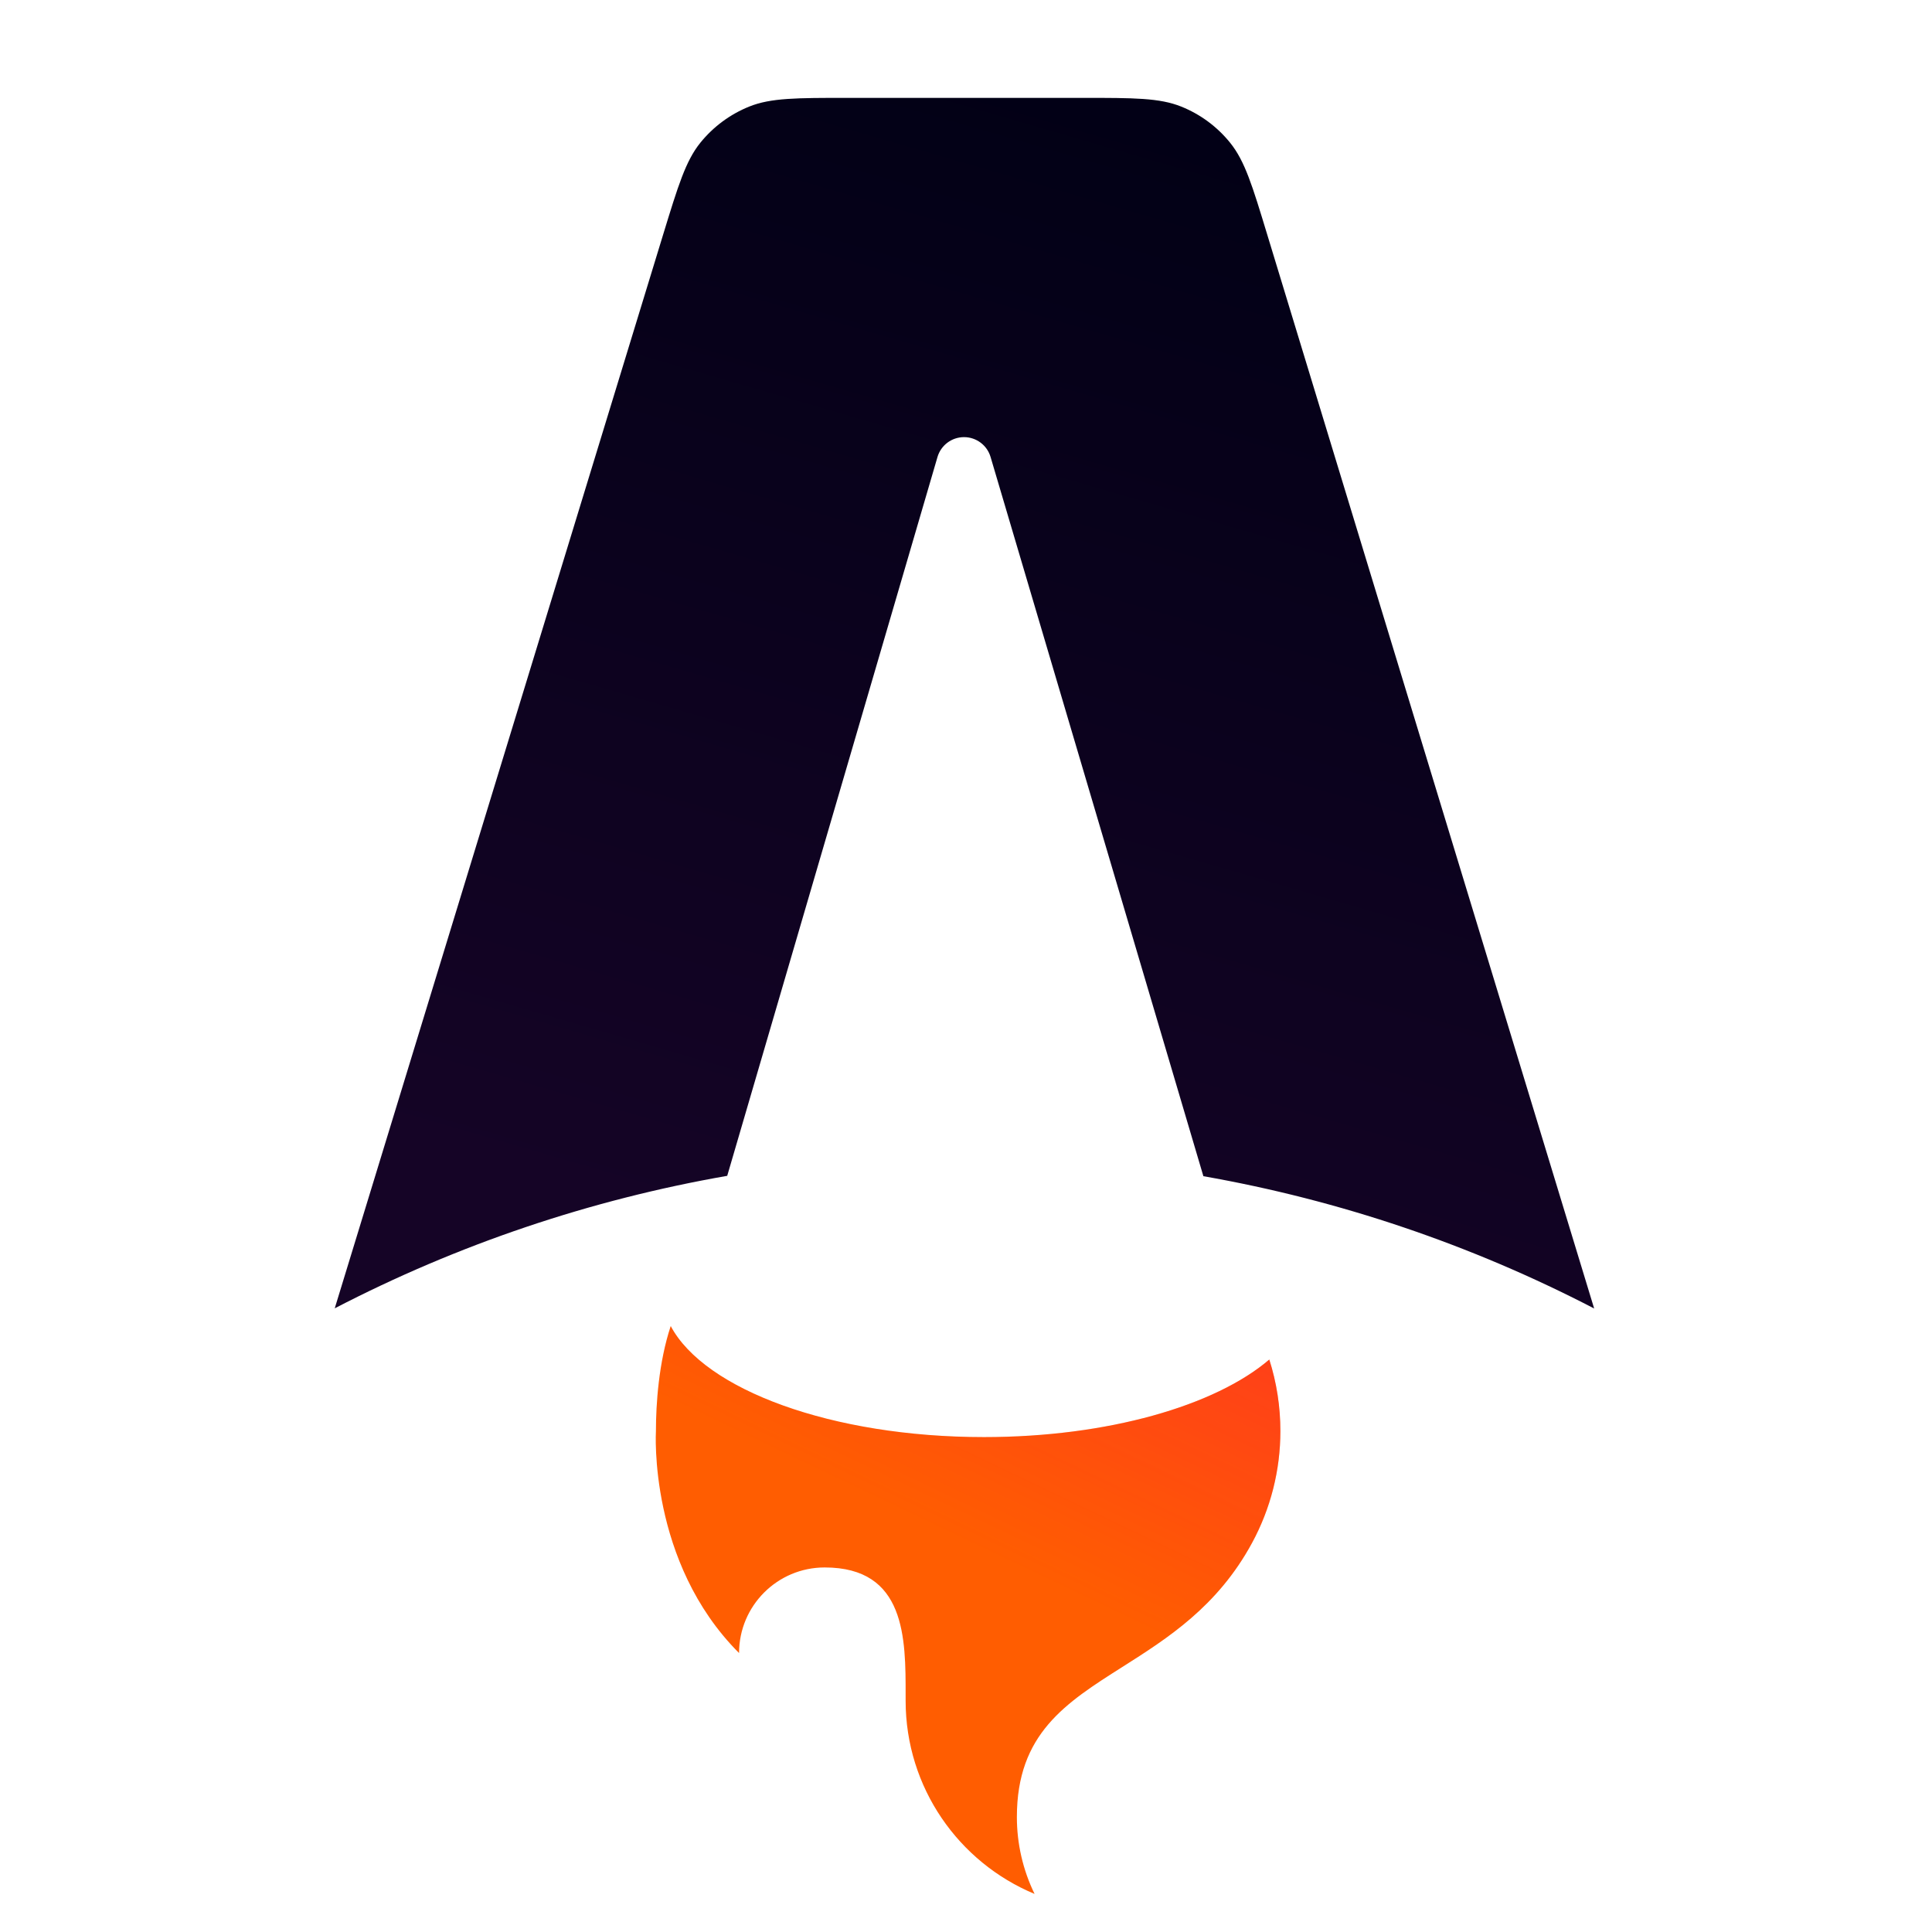
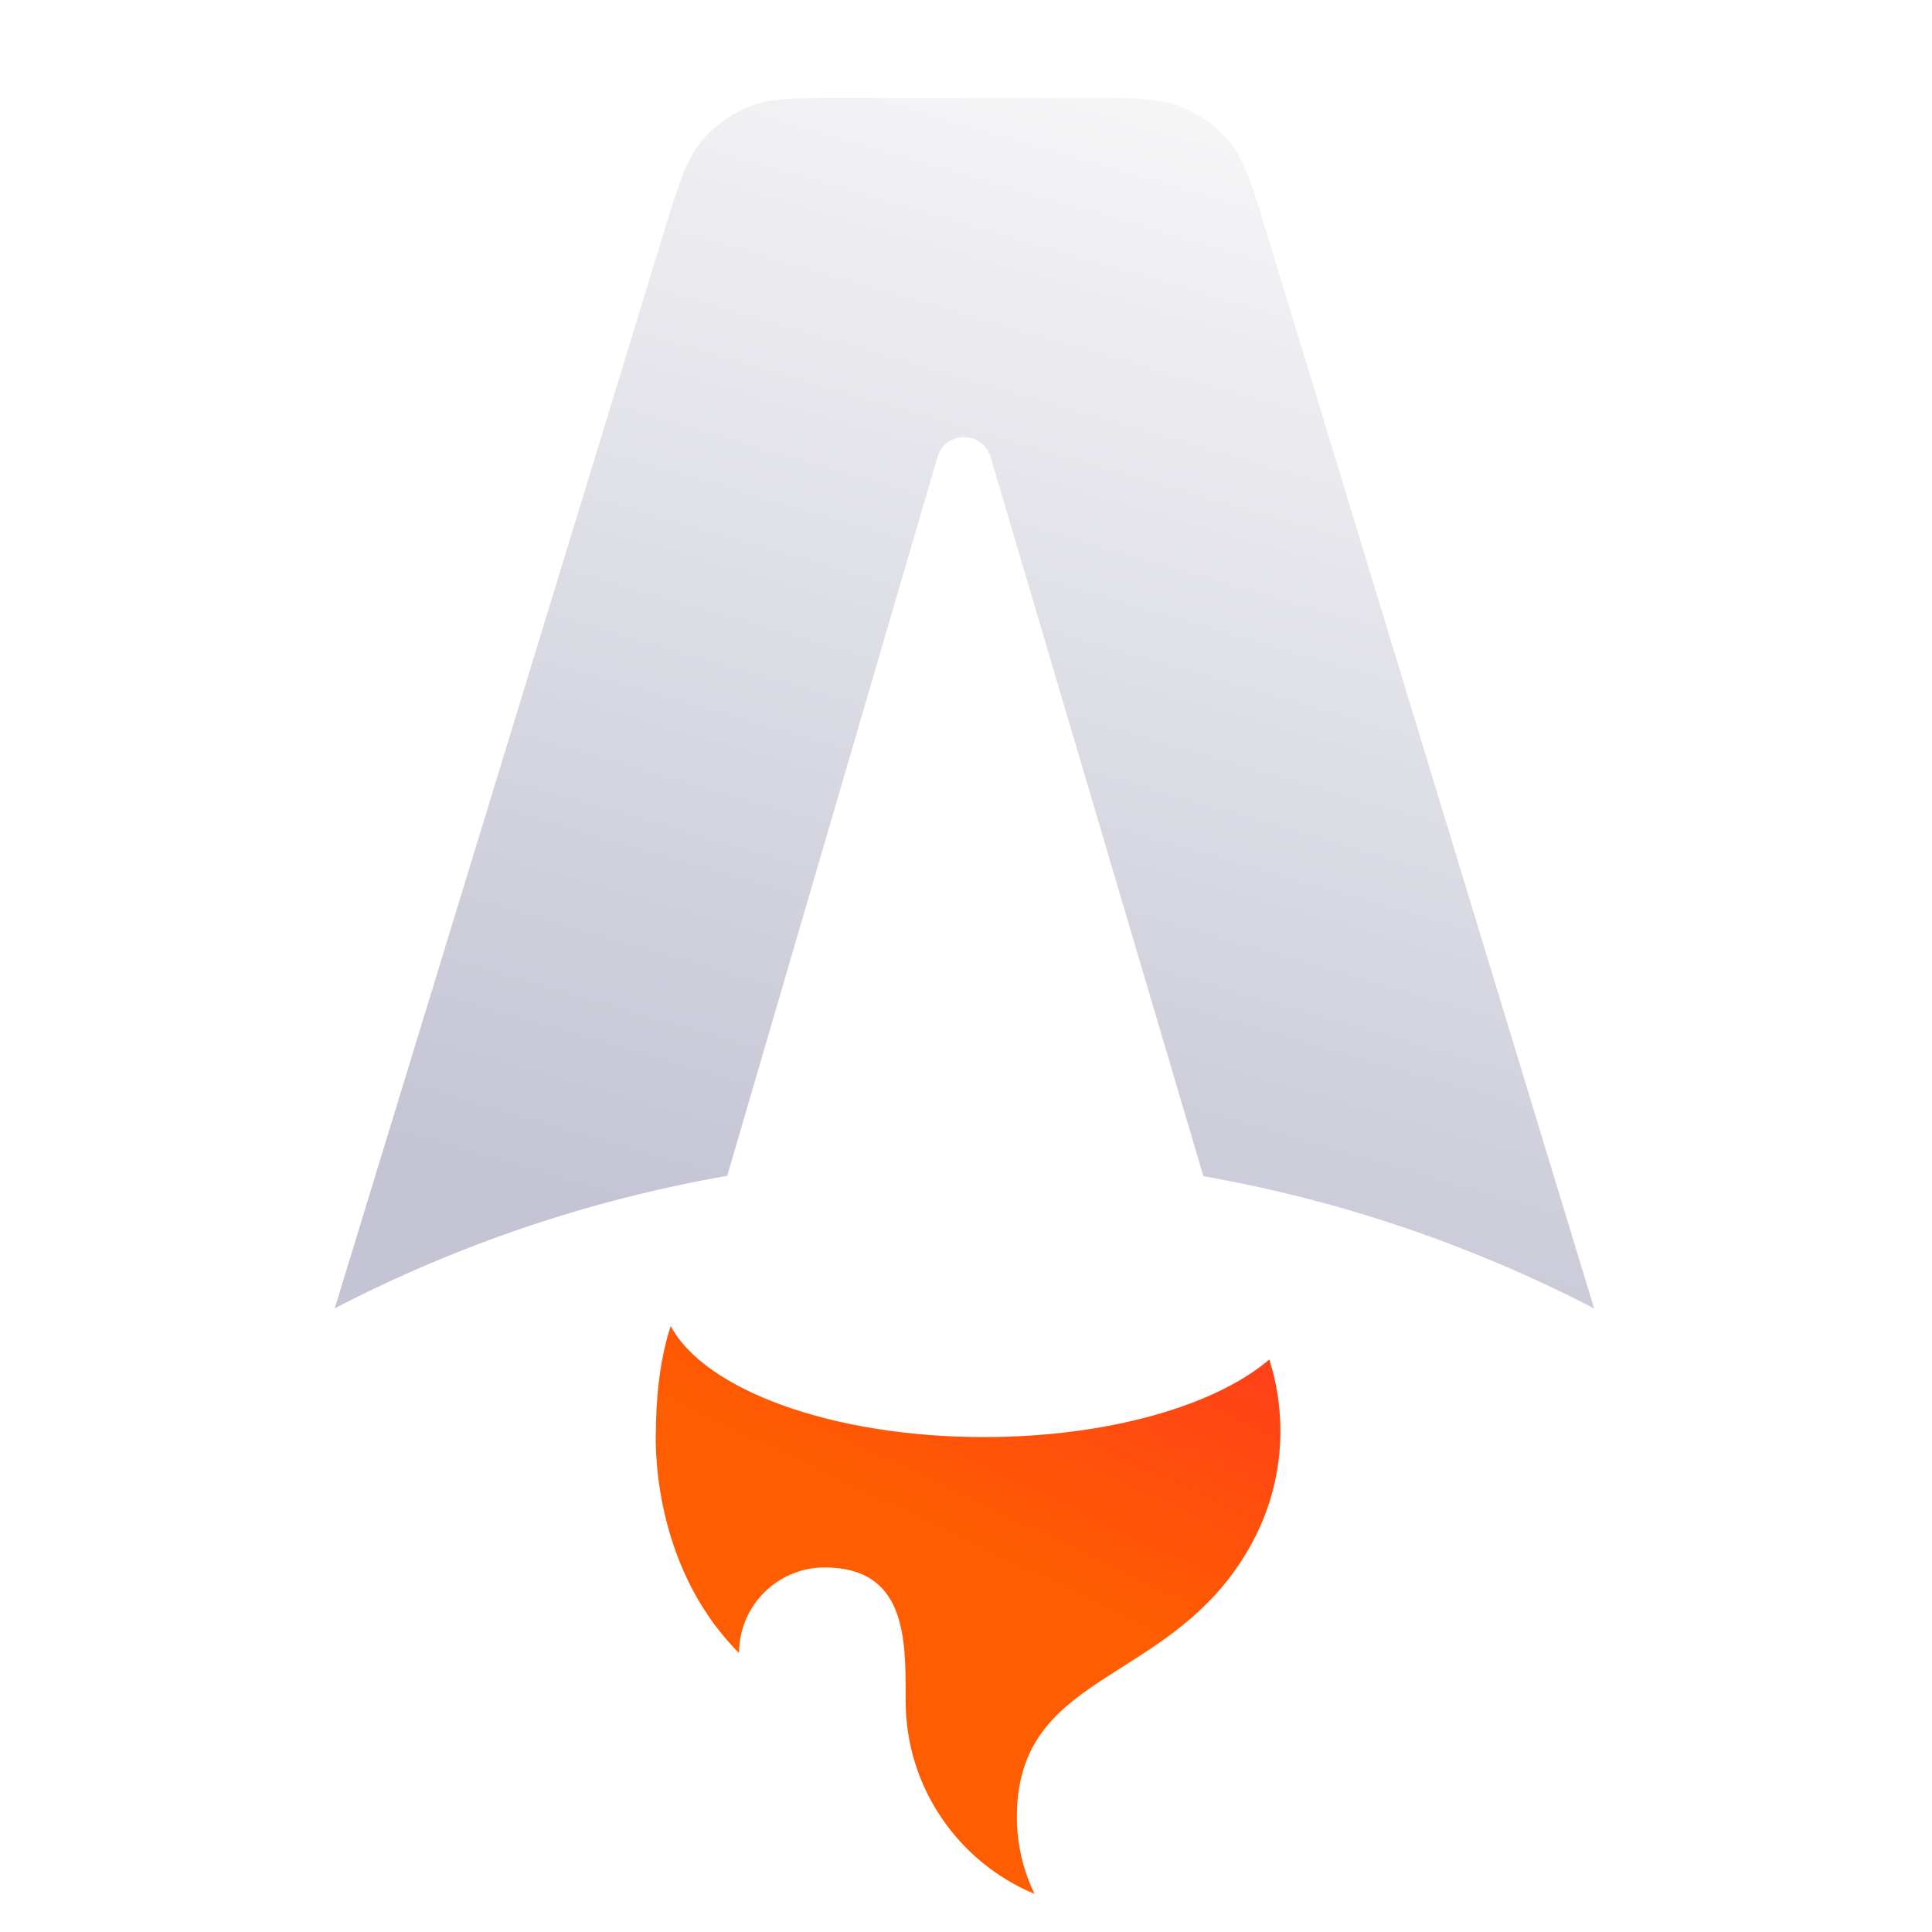
<svg xmlns="http://www.w3.org/2000/svg" viewBox="0 0 128 128">
  <defs>
    <linearGradient id="a" x1="882.997" x2="638.955" y1="27.113" y2="866.902" gradientTransform="scale(.1)" gradientUnits="userSpaceOnUse">
-       <stop offset="0" stop-color="#000014" />
-       <stop offset="1" stop-color="#150426" />
+       <stop offset="0" stop-color="#fafafa" />
+       <stop offset="1" stop-color="#c4c4d4" />
    </linearGradient>
    <linearGradient id="b" x1="1001.68" x2="790.326" y1="652.45" y2="1094.91" gradientTransform="scale(.1)" gradientUnits="userSpaceOnUse">
      <stop offset="0" stop-color="#ff1639" />
      <stop offset="1" stop-color="#ff1639" stop-opacity="0" />
    </linearGradient>
  </defs>
  <path fill="url(#a)" d="M81.504 9.465c.973 1.207 1.469 2.836 2.457 6.09l21.656 71.136a90.079 90.079 0 0 0-25.89-8.765L65.629 30.28a1.833 1.833 0 0 0-3.52.004L48.18 77.902a90.104 90.104 0 0 0-26.003 8.778l21.758-71.14c.996-3.25 1.492-4.876 2.464-6.083a8.023 8.023 0 0 1 3.243-2.398c1.433-.575 3.136-.575 6.535-.575H71.72c3.402 0 5.105 0 6.543.579a7.988 7.988 0 0 1 3.242 2.402Zm0 0" />
  <path fill="#ff5d01" d="M84.094 90.074c-3.57 3.055-10.696 5.137-18.903 5.137-10.07 0-18.515-3.137-20.754-7.356-.8 2.418-.98 5.184-.98 6.954 0 0-.527 8.675 5.508 14.71a5.671 5.671 0 0 1 5.672-5.671c5.37 0 5.367 4.683 5.363 8.488v.336c0 5.773 3.527 10.719 8.543 12.805a11.62 11.62 0 0 1-1.172-5.098c0-5.508 3.23-7.555 6.988-9.938 2.989-1.894 6.309-4 8.594-8.222a15.513 15.513 0 0 0 1.875-7.41 15.55 15.55 0 0 0-.734-4.735Zm0 0" />
  <path fill="url(#b)" d="M84.094 90.074c-3.57 3.055-10.696 5.137-18.903 5.137-10.07 0-18.515-3.137-20.754-7.356-.8 2.418-.98 5.184-.98 6.954 0 0-.527 8.675 5.508 14.71a5.671 5.671 0 0 1 5.672-5.671c5.37 0 5.367 4.683 5.363 8.488v.336c0 5.773 3.527 10.719 8.543 12.805a11.62 11.62 0 0 1-1.172-5.098c0-5.508 3.23-7.555 6.988-9.938 2.989-1.894 6.309-4 8.594-8.222a15.513 15.513 0 0 0 1.875-7.41 15.55 15.55 0 0 0-.734-4.735Zm0 0" />
</svg>
